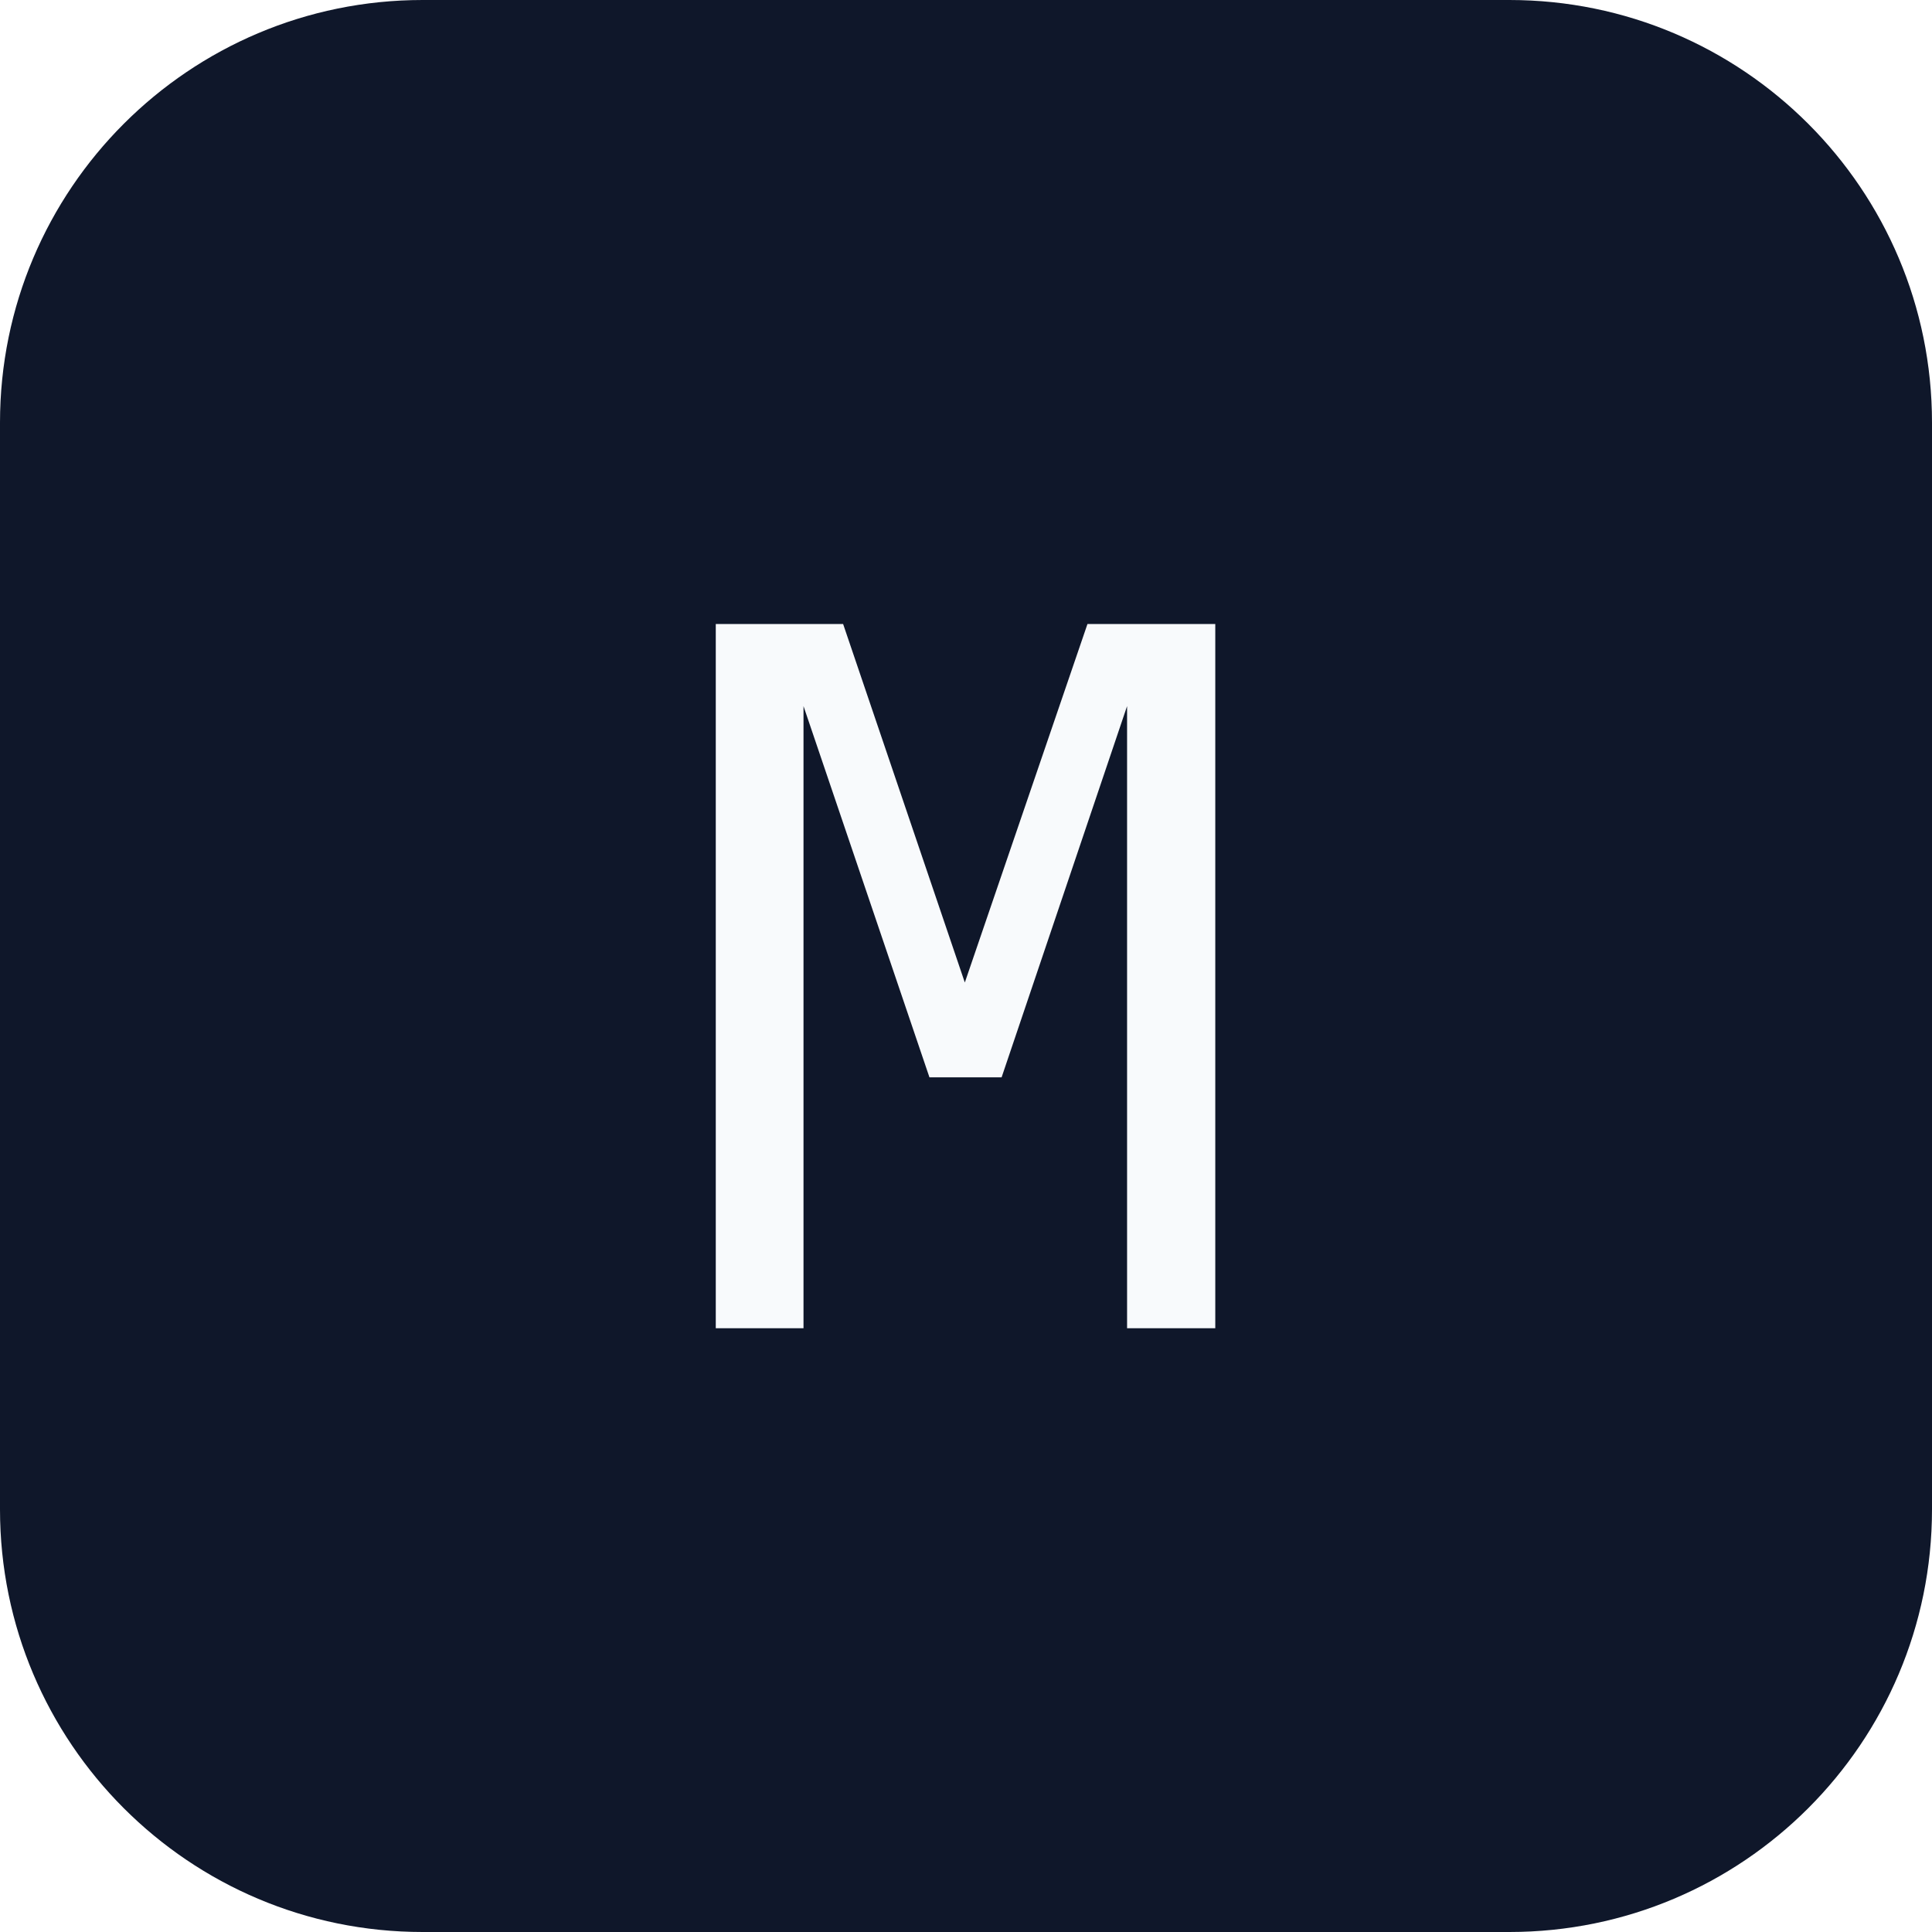
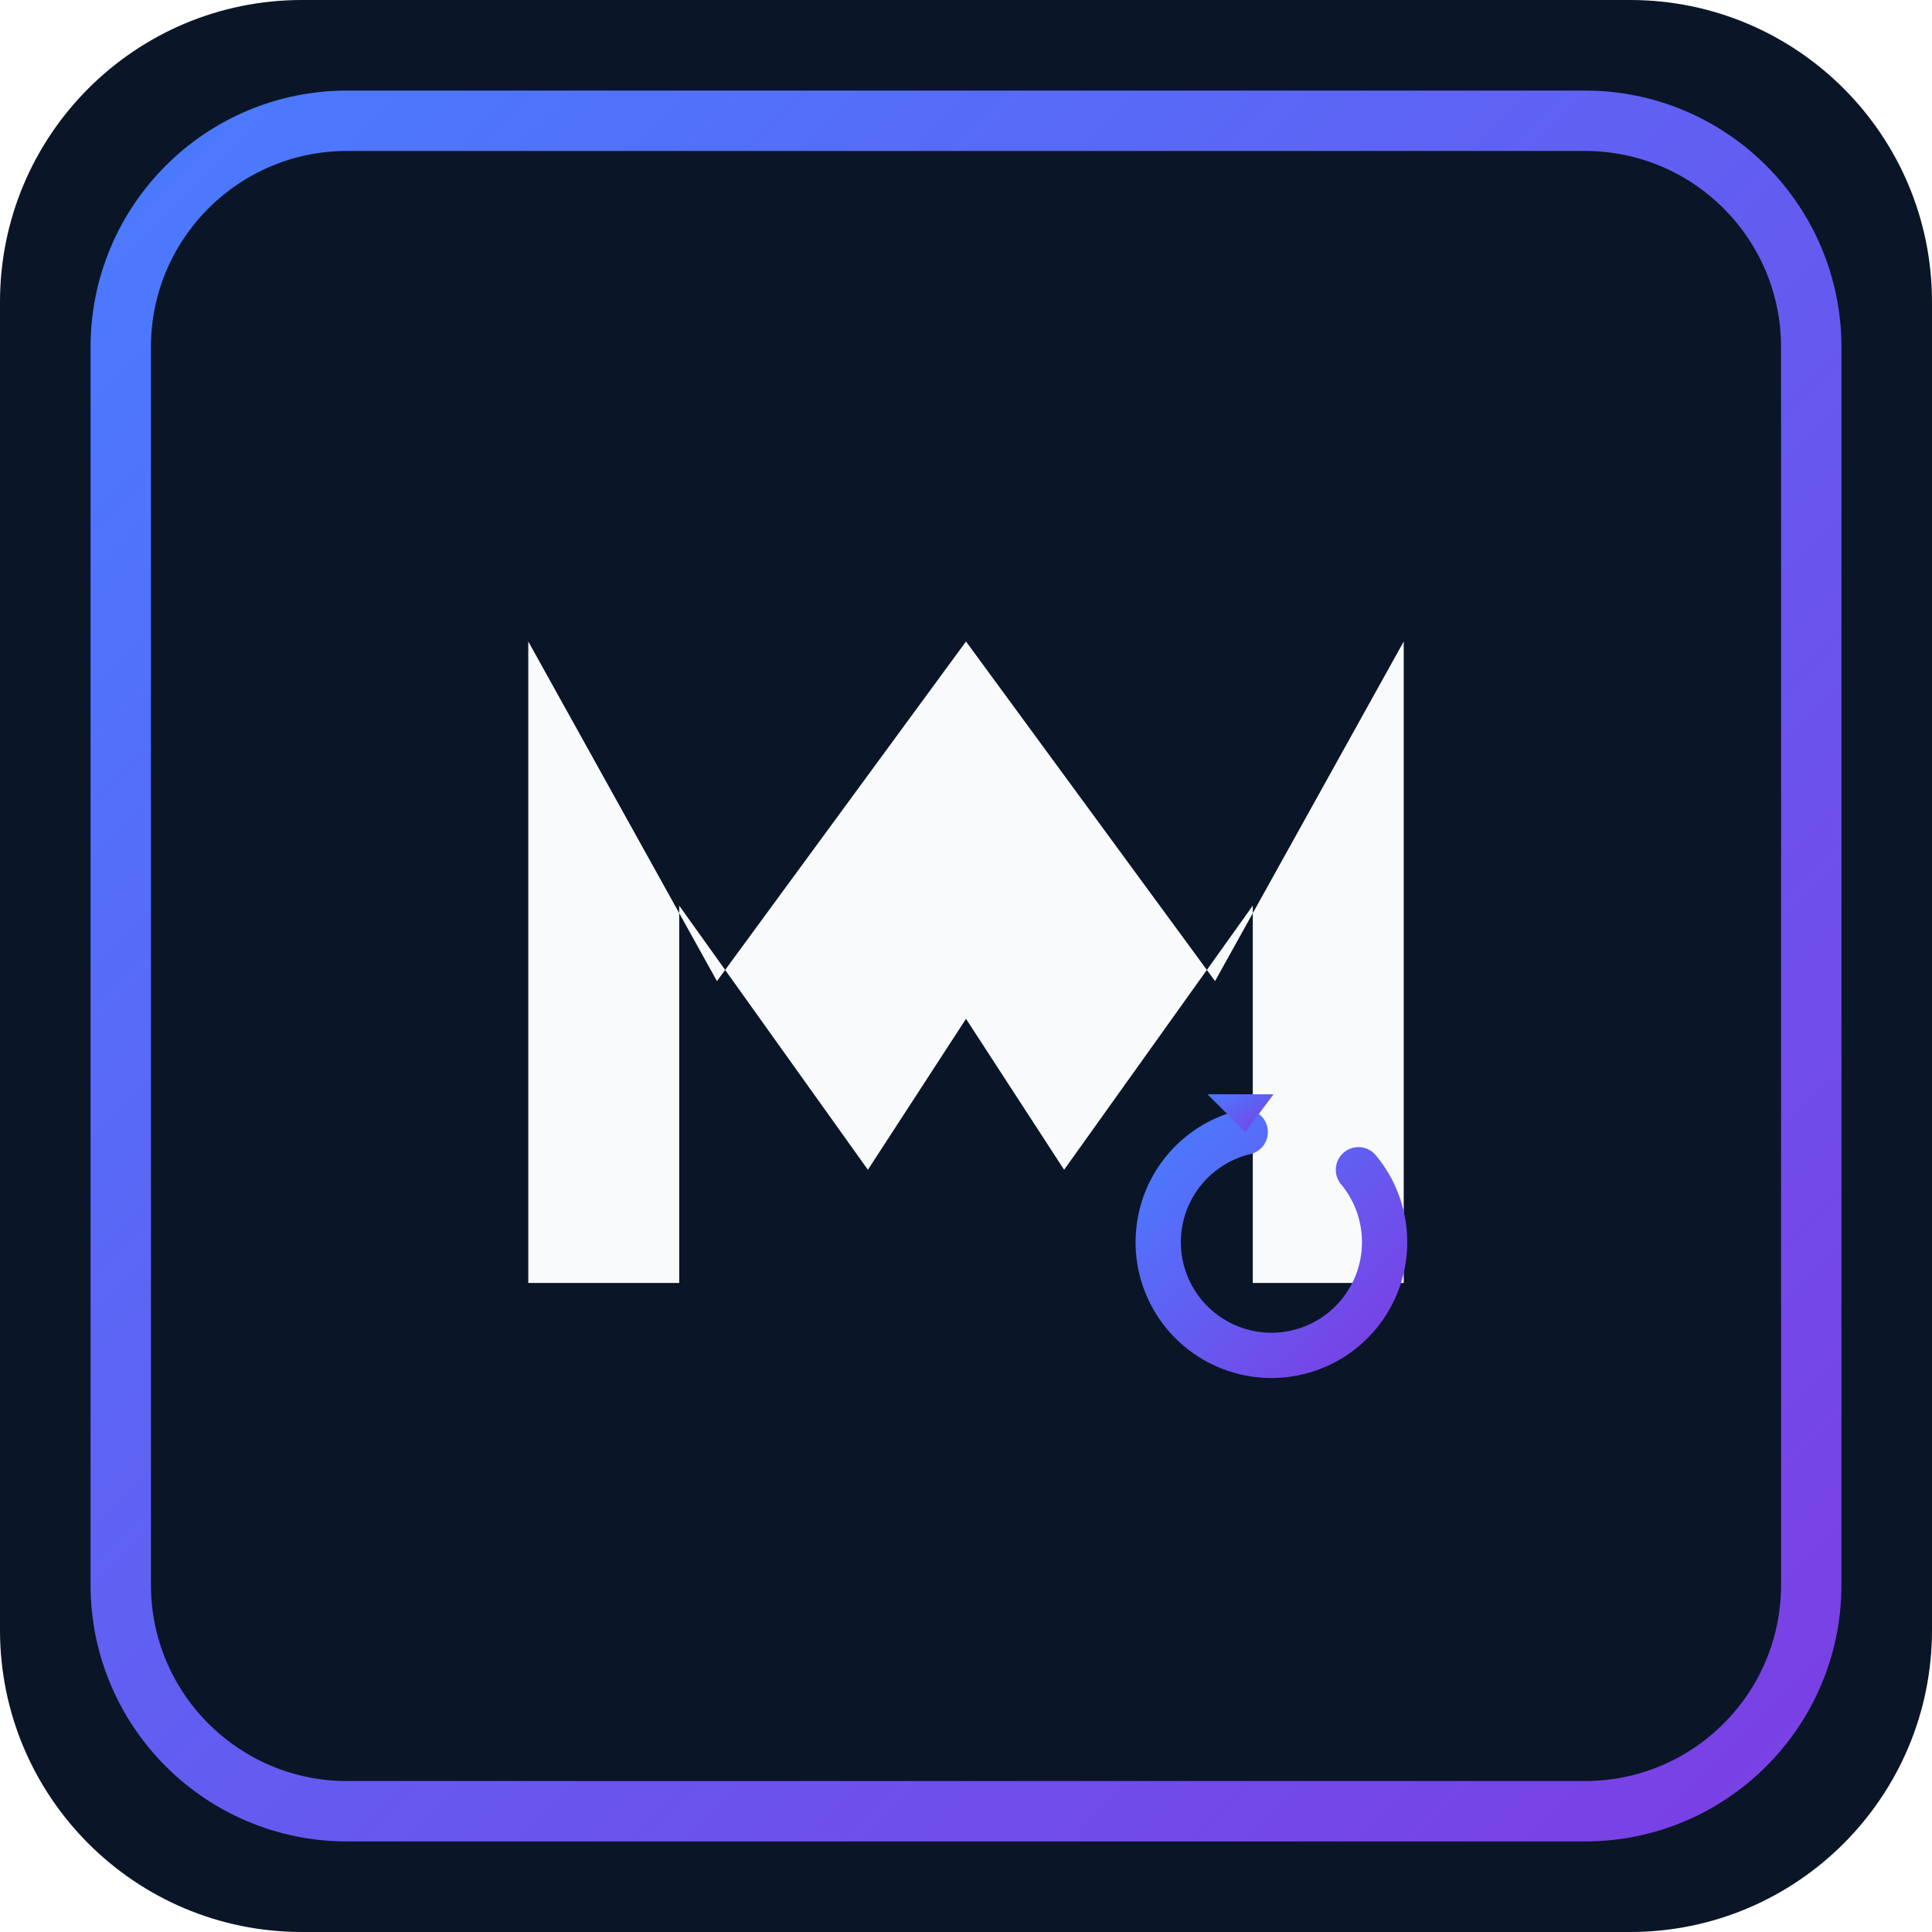
- <svg xmlns="http://www.w3.org/2000/svg" viewBox="0 0 64 64" role="img" aria-label="Mockifyer">
-   <rect width="64" height="64" rx="14" fill="#0f172a" />
-   <text x="32" y="44" font-size="32" font-family="monospace" text-anchor="middle" fill="#f8fafc">M</text>
+ <svg xmlns="http://www.w3.org/2000/svg" viewBox="0 0 1024 1024" role="img" aria-label="Mockifyer">
+   <defs>
+     <linearGradient id="borderGradient" x1="0%" y1="0%" x2="100%" y2="100%">
+       <stop offset="0%" style="stop-color:#4a7bff;stop-opacity:1" />
+       <stop offset="100%" style="stop-color:#7b3fe4;stop-opacity:1" />
+     </linearGradient>
+     <linearGradient id="arrowGradient" x1="0%" y1="0%" x2="100%" y2="100%">
+       <stop offset="0%" style="stop-color:#4a7bff;stop-opacity:1" />
+       <stop offset="100%" style="stop-color:#7b3fe4;stop-opacity:1" />
+     </linearGradient>
+   </defs>
+   <rect width="1024" height="1024" rx="160" fill="#0a1628" />
+   <rect x="64" y="64" width="896" height="896" rx="120" fill="none" stroke="url(#borderGradient)" stroke-width="32" />
+   <path d="M 280 680 L 280 340 L 380 520 L 512 340 L 644 520 L 744 340 L 744 680 L 664 680 L 664 480 L 564 620 L 512 540 L 460 620 L 360 480 L 360 680 Z" fill="#f8fafc" />
+   <g transform="translate(680, 680)">
+     <path d="M 40 -60 A 60 60 0 1 1 -20 -80" fill="none" stroke="url(#arrowGradient)" stroke-width="24" stroke-linecap="round" />
+     <path d="M -20 -80 L -40 -100 L -5 -100 Z" fill="url(#arrowGradient)" />
+   </g>
</svg>
